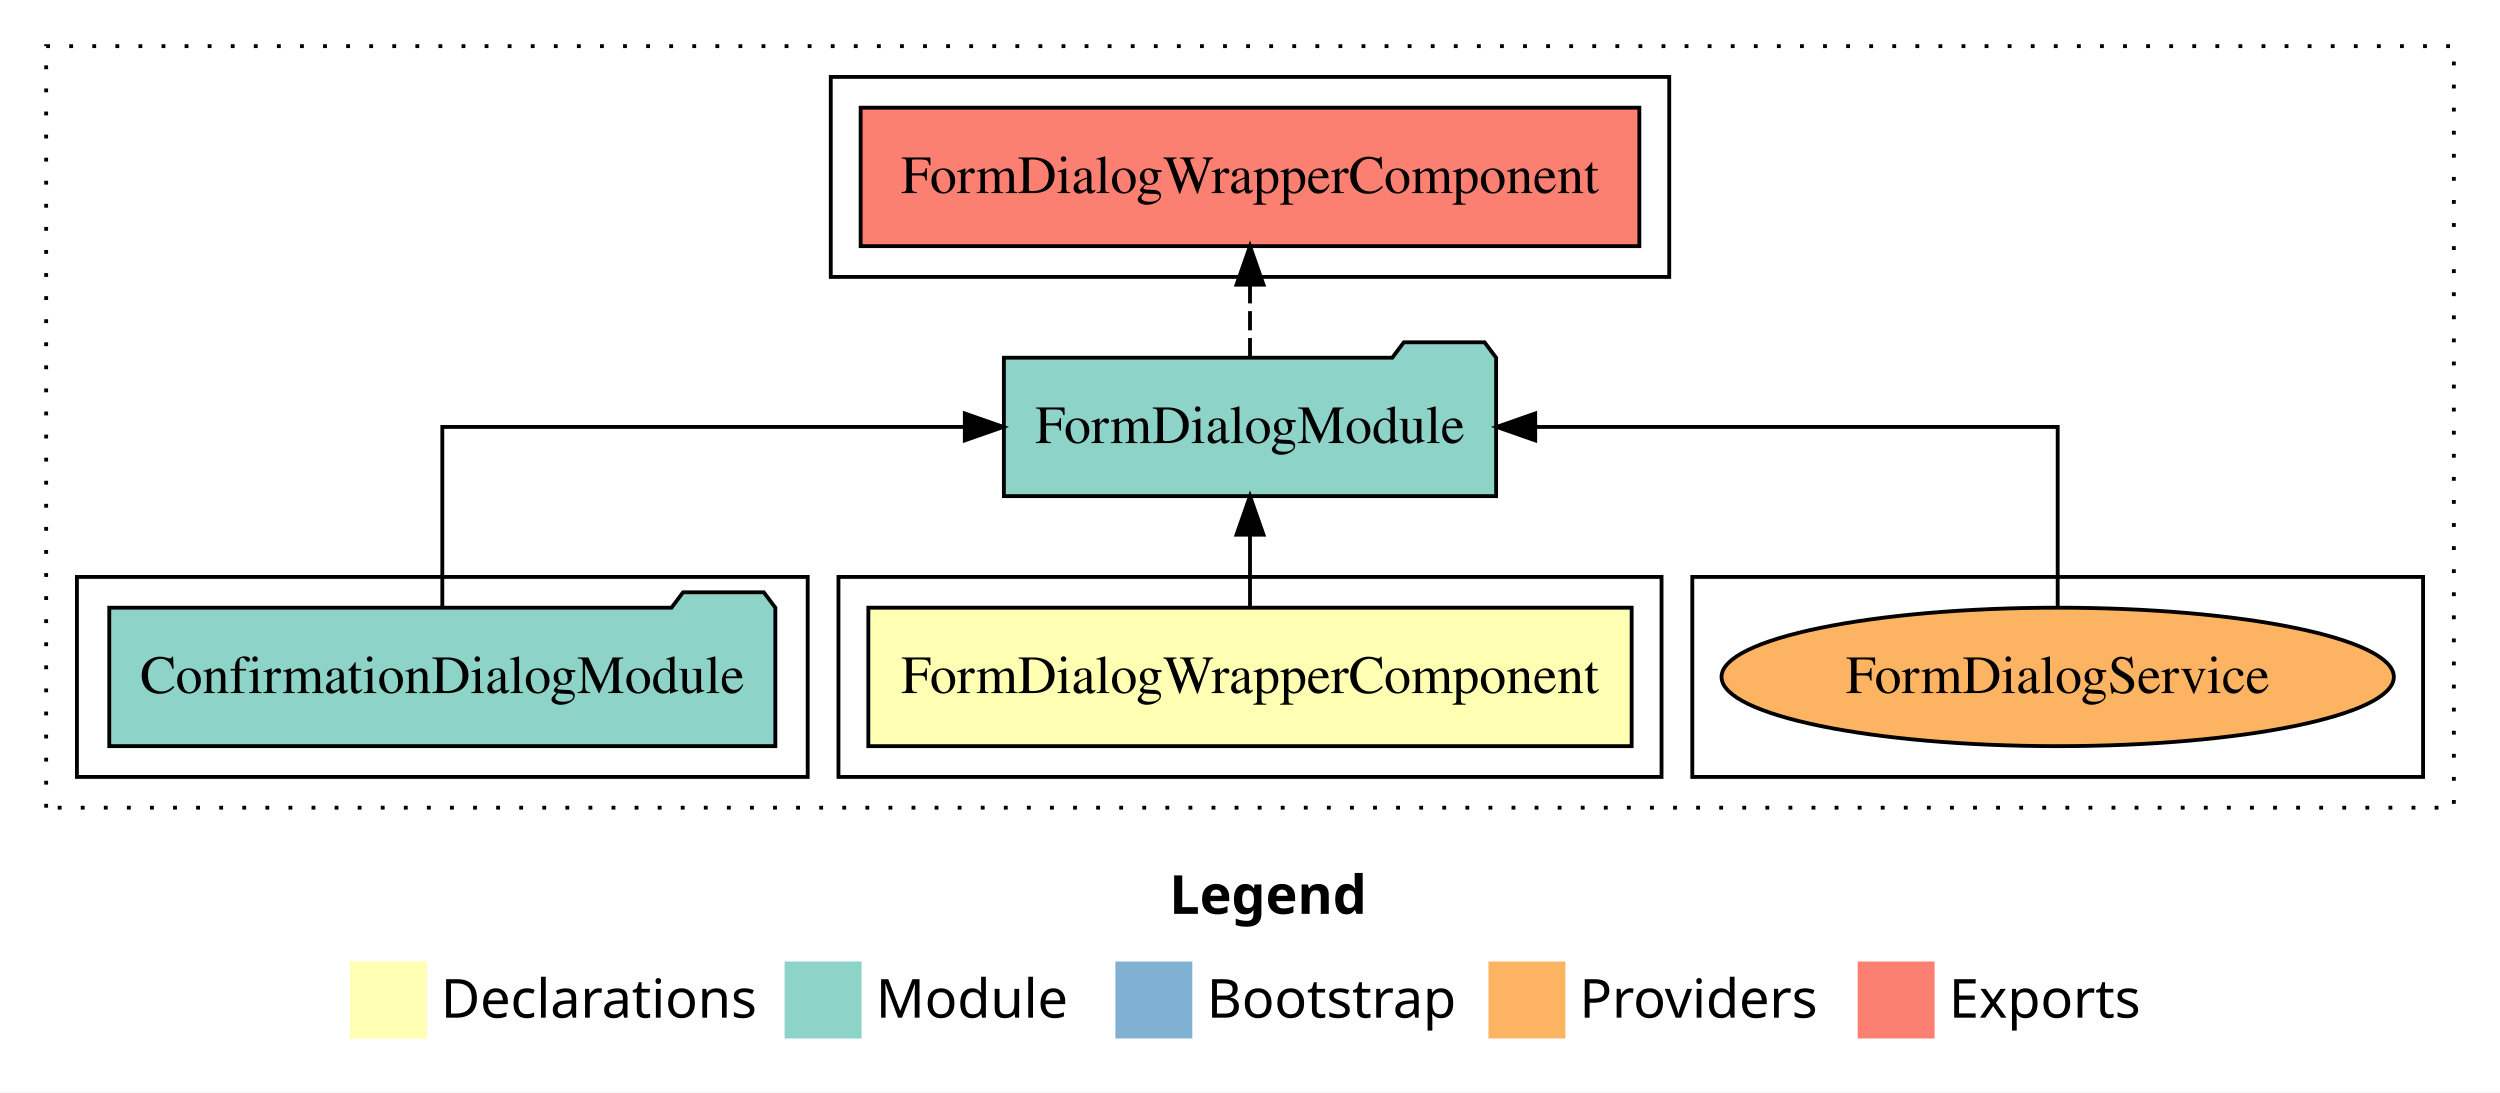
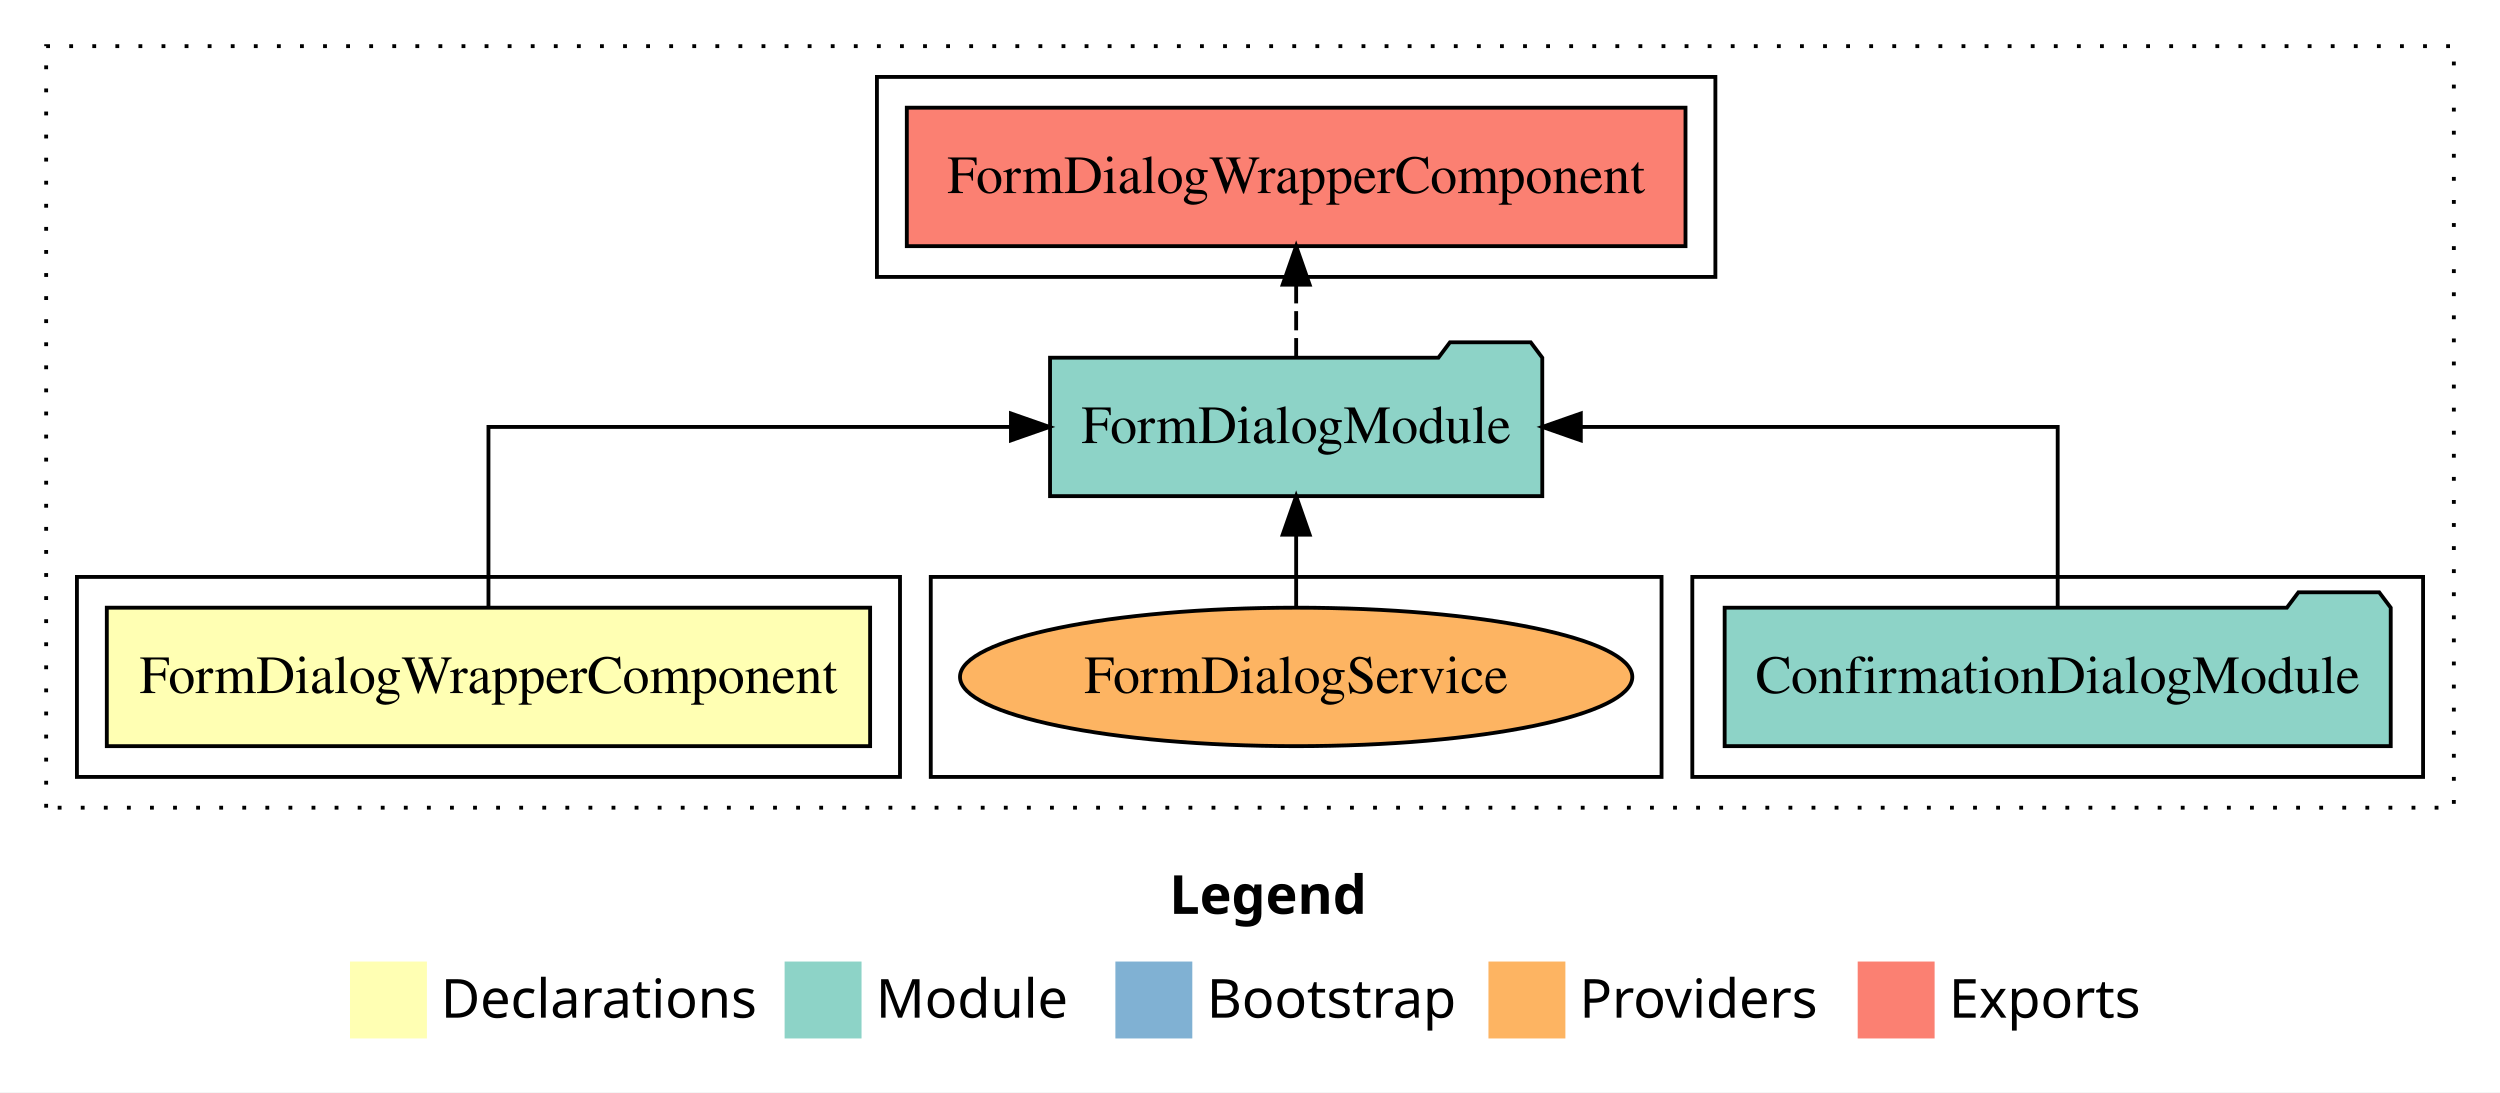
<svg xmlns="http://www.w3.org/2000/svg" width="650pt" height="284pt" viewBox="0.00 0.00 650.00 284.00">
  <g id="graph0" class="graph" transform="scale(1 1) rotate(0) translate(4 280)">
    <polygon fill="white" stroke="transparent" points="-4,4 -4,-280 646,-280 646,4 -4,4" />
    <text text-anchor="start" x="300.01" y="-42.4" font-family="sans-serif" font-weight="bold" font-size="14.00">Legend</text>
    <polygon fill="#ffffb3" stroke="transparent" points="87,-10 87,-30 107,-30 107,-10 87,-10" />
    <text text-anchor="start" x="110.63" y="-15.4" font-family="sans-serif" font-size="14.00">  Declarations</text>
    <polygon fill="#8dd3c7" stroke="transparent" points="200,-10 200,-30 220,-30 220,-10 200,-10" />
    <text text-anchor="start" x="223.73" y="-15.4" font-family="sans-serif" font-size="14.00">  Module</text>
    <polygon fill="#80b1d3" stroke="transparent" points="286,-10 286,-30 306,-30 306,-10 286,-10" />
    <text text-anchor="start" x="309.78" y="-15.4" font-family="sans-serif" font-size="14.00">  Bootstrap</text>
    <polygon fill="#fdb462" stroke="transparent" points="383,-10 383,-30 403,-30 403,-10 383,-10" />
    <text text-anchor="start" x="406.67" y="-15.4" font-family="sans-serif" font-size="14.00">  Providers</text>
    <polygon fill="#fb8072" stroke="transparent" points="479,-10 479,-30 499,-30 499,-10 479,-10" />
    <text text-anchor="start" x="502.73" y="-15.4" font-family="sans-serif" font-size="14.00">  Exports</text>
    <g id="clust1" class="cluster">
      <polygon fill="none" stroke="black" stroke-dasharray="1,5" points="8,-70 8,-268 634,-268 634,-70 8,-70" />
    </g>
-     <g id="clust7" class="cluster">
+     <g id="clust4" class="cluster">
      <polygon fill="none" stroke="black" points="436,-78 436,-130 626,-130 626,-78 436,-78" />
    </g>
+     <g id="clust7" class="cluster">
+       <polygon fill="none" stroke="black" points="238,-78 238,-130 428,-130 428,-78 238,-78" />
+     </g>
    <g id="clust2" class="cluster">
-       <polygon fill="none" stroke="black" points="214,-78 214,-130 428,-130 428,-78 214,-78" />
+       <polygon fill="none" stroke="black" points="16,-78 16,-130 230,-130 230,-78 16,-78" />
    </g>
    <g id="clust5" class="cluster">
-       <polygon fill="none" stroke="black" points="212,-208 212,-260 430,-260 430,-208 212,-208" />
-     </g>
-     <g id="clust4" class="cluster">
-       <polygon fill="none" stroke="black" points="16,-78 16,-130 206,-130 206,-78 16,-78" />
+       <polygon fill="none" stroke="black" points="224,-208 224,-260 442,-260 442,-208 224,-208" />
    </g>
    <g id="node1" class="node">
-       <polygon fill="#ffffb3" stroke="black" points="420.23,-122 221.77,-122 221.77,-86 420.23,-86 420.23,-122" />
-       <text text-anchor="middle" x="321" y="-99.8" font-family="Times,serif" font-size="14.00">FormDialogWrapperComponent</text>
+       <polygon fill="#ffffb3" stroke="black" points="222.23,-122 23.77,-122 23.77,-86 222.23,-86 222.23,-122" />
+       <text text-anchor="middle" x="123" y="-99.8" font-family="Times,serif" font-size="14.00">FormDialogWrapperComponent</text>
    </g>
    <g id="node2" class="node">
-       <polygon fill="#8dd3c7" stroke="black" points="384.99,-187 381.99,-191 360.99,-191 357.99,-187 257.01,-187 257.01,-151 384.99,-151 384.99,-187" />
-       <text text-anchor="middle" x="321" y="-164.8" font-family="Times,serif" font-size="14.00">FormDialogModule</text>
+       <polygon fill="#8dd3c7" stroke="black" points="396.99,-187 393.99,-191 372.99,-191 369.99,-187 269.01,-187 269.01,-151 396.99,-151 396.99,-187" />
+       <text text-anchor="middle" x="333" y="-164.8" font-family="Times,serif" font-size="14.00">FormDialogModule</text>
    </g>
    <g id="edge1" class="edge">
-       <path fill="none" stroke="black" d="M321,-122.11C321,-122.11 321,-140.99 321,-140.99" />
-       <polygon fill="black" stroke="black" points="317.5,-140.99 321,-150.99 324.5,-140.99 317.5,-140.99" />
+       <path fill="none" stroke="black" d="M123,-122.11C123,-141.34 123,-169 123,-169 123,-169 258.85,-169 258.85,-169" />
+       <polygon fill="black" stroke="black" points="258.85,-172.5 268.85,-169 258.85,-165.5 258.85,-172.5" />
    </g>
    <g id="node4" class="node">
-       <polygon fill="#fb8072" stroke="black" points="422.23,-252 219.77,-252 219.77,-216 422.23,-216 422.23,-252" />
-       <text text-anchor="middle" x="321" y="-229.8" font-family="Times,serif" font-size="14.00">FormDialogWrapperComponent </text>
+       <polygon fill="#fb8072" stroke="black" points="434.23,-252 231.77,-252 231.77,-216 434.23,-216 434.23,-252" />
+       <text text-anchor="middle" x="333" y="-229.8" font-family="Times,serif" font-size="14.00">FormDialogWrapperComponent </text>
    </g>
    <g id="edge3" class="edge">
-       <path fill="none" stroke="black" stroke-dasharray="5,2" d="M321,-187.11C321,-187.11 321,-205.99 321,-205.99" />
-       <polygon fill="black" stroke="black" points="317.5,-205.99 321,-215.99 324.5,-205.99 317.5,-205.99" />
+       <path fill="none" stroke="black" stroke-dasharray="5,2" d="M333,-187.11C333,-187.11 333,-205.99 333,-205.99" />
+       <polygon fill="black" stroke="black" points="329.5,-205.99 333,-215.99 336.5,-205.99 329.5,-205.99" />
    </g>
    <g id="node3" class="node">
-       <polygon fill="#8dd3c7" stroke="black" points="197.59,-122 194.59,-126 173.59,-126 170.59,-122 24.41,-122 24.41,-86 197.59,-86 197.59,-122" />
-       <text text-anchor="middle" x="111" y="-99.8" font-family="Times,serif" font-size="14.00">ConfirmationDialogModule</text>
+       <polygon fill="#8dd3c7" stroke="black" points="617.59,-122 614.59,-126 593.59,-126 590.59,-122 444.41,-122 444.41,-86 617.59,-86 617.59,-122" />
+       <text text-anchor="middle" x="531" y="-99.8" font-family="Times,serif" font-size="14.00">ConfirmationDialogModule</text>
    </g>
    <g id="edge2" class="edge">
-       <path fill="none" stroke="black" d="M111,-122.11C111,-141.34 111,-169 111,-169 111,-169 246.85,-169 246.85,-169" />
-       <polygon fill="black" stroke="black" points="246.85,-172.5 256.85,-169 246.85,-165.5 246.85,-172.5" />
+       <path fill="none" stroke="black" d="M531,-122.11C531,-141.34 531,-169 531,-169 531,-169 407.01,-169 407.01,-169" />
+       <polygon fill="black" stroke="black" points="407.01,-165.5 397.01,-169 407.01,-172.5 407.01,-165.5" />
    </g>
    <g id="node5" class="node">
-       <ellipse fill="#fdb462" stroke="black" cx="531" cy="-104" rx="87.4" ry="18" />
-       <text text-anchor="middle" x="531" y="-99.8" font-family="Times,serif" font-size="14.00">FormDialogService</text>
+       <ellipse fill="#fdb462" stroke="black" cx="333" cy="-104" rx="87.4" ry="18" />
+       <text text-anchor="middle" x="333" y="-99.8" font-family="Times,serif" font-size="14.00">FormDialogService</text>
    </g>
    <g id="edge4" class="edge">
-       <path fill="none" stroke="black" d="M531,-122.11C531,-141.34 531,-169 531,-169 531,-169 395.15,-169 395.15,-169" />
-       <polygon fill="black" stroke="black" points="395.15,-165.5 385.15,-169 395.15,-172.5 395.15,-165.5" />
+       <path fill="none" stroke="black" d="M333,-122.11C333,-122.11 333,-140.99 333,-140.99" />
+       <polygon fill="black" stroke="black" points="329.5,-140.99 333,-150.99 336.5,-140.99 329.5,-140.99" />
    </g>
  </g>
</svg>
